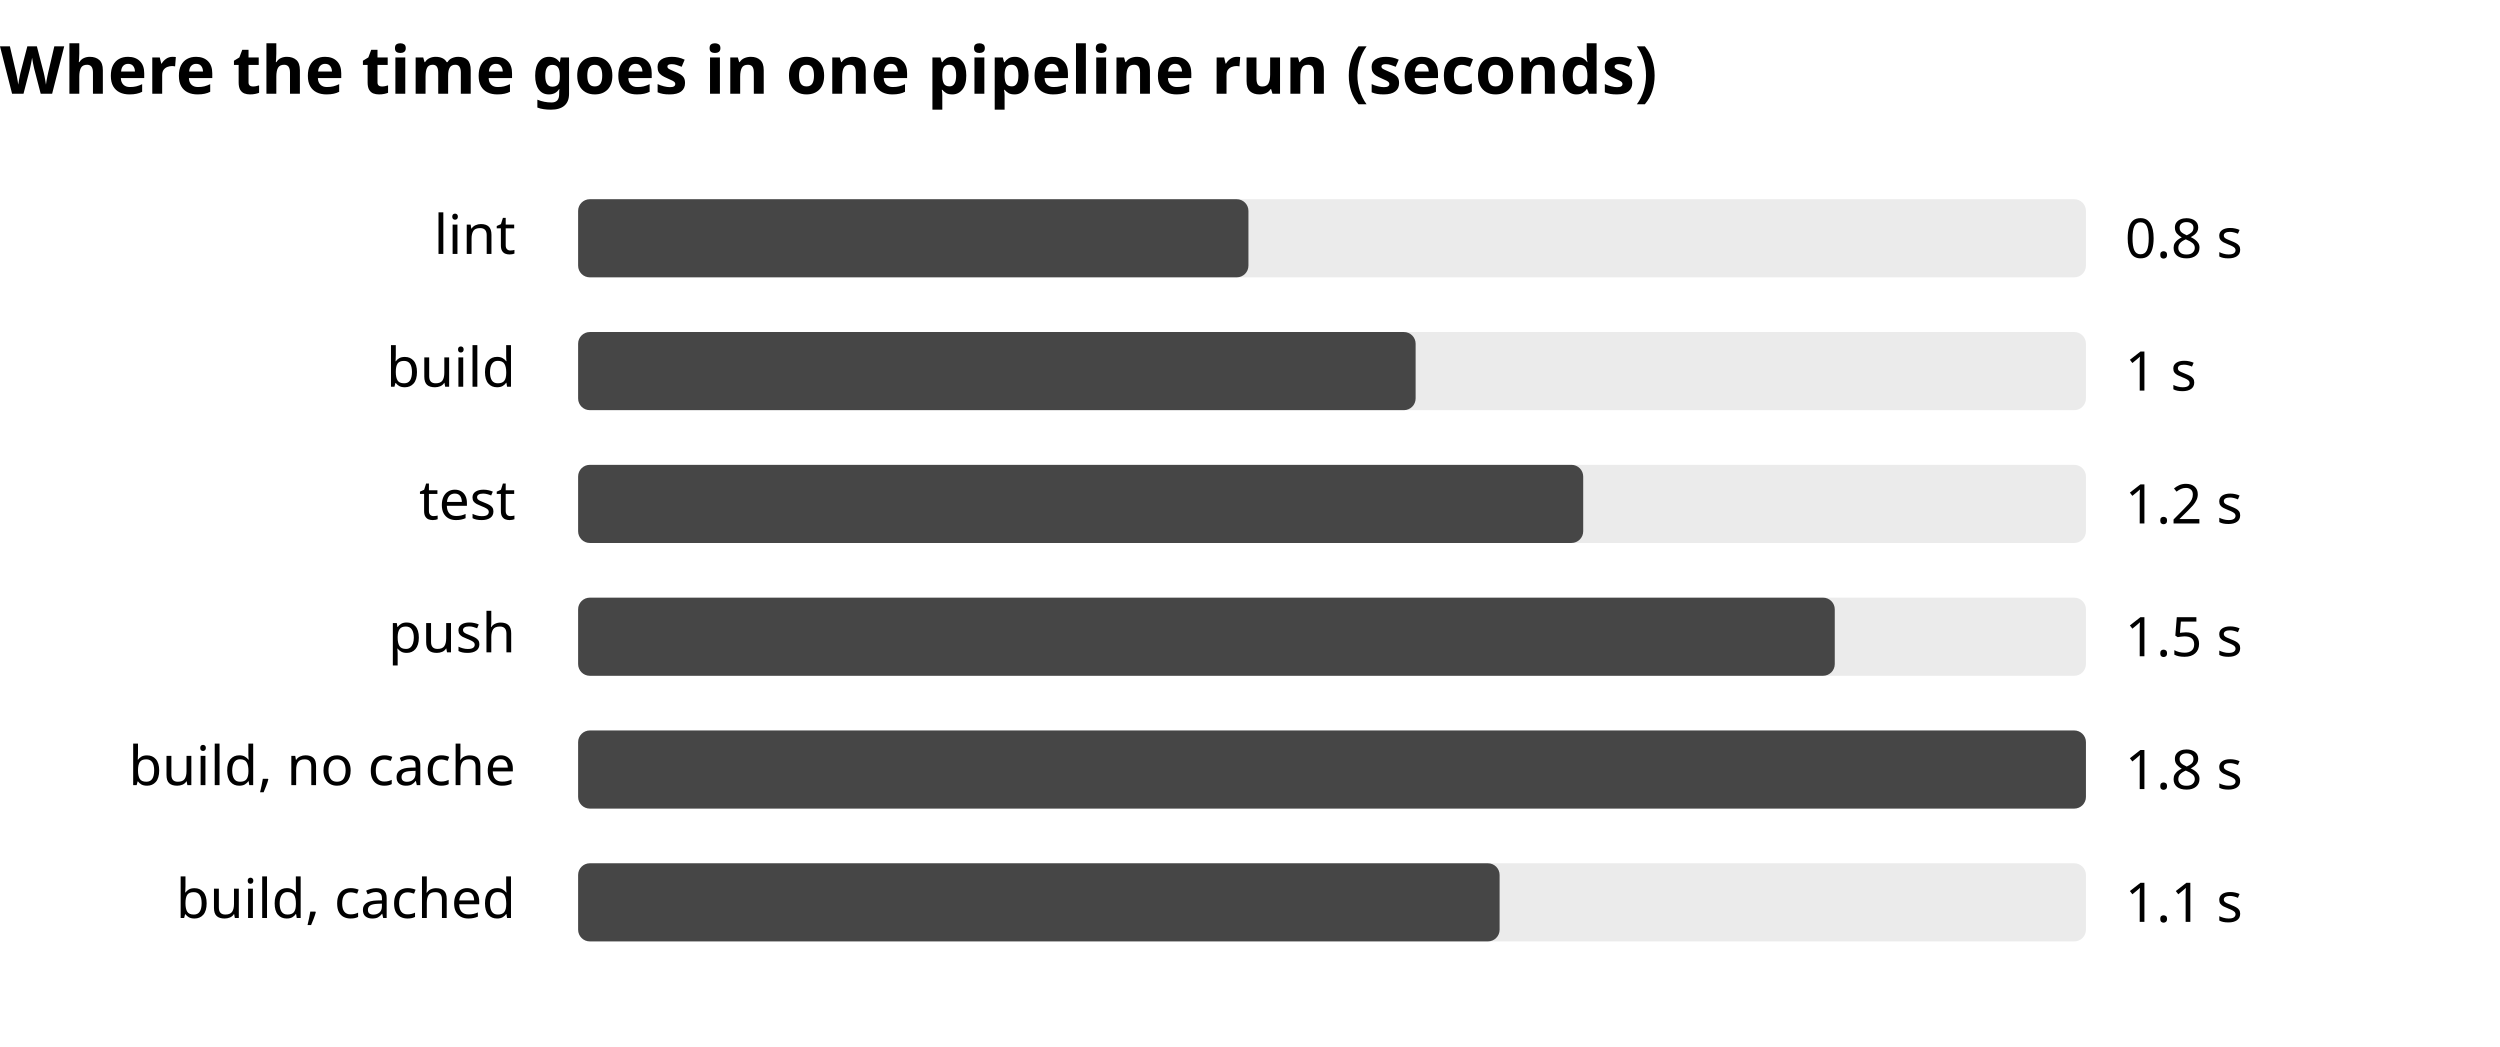
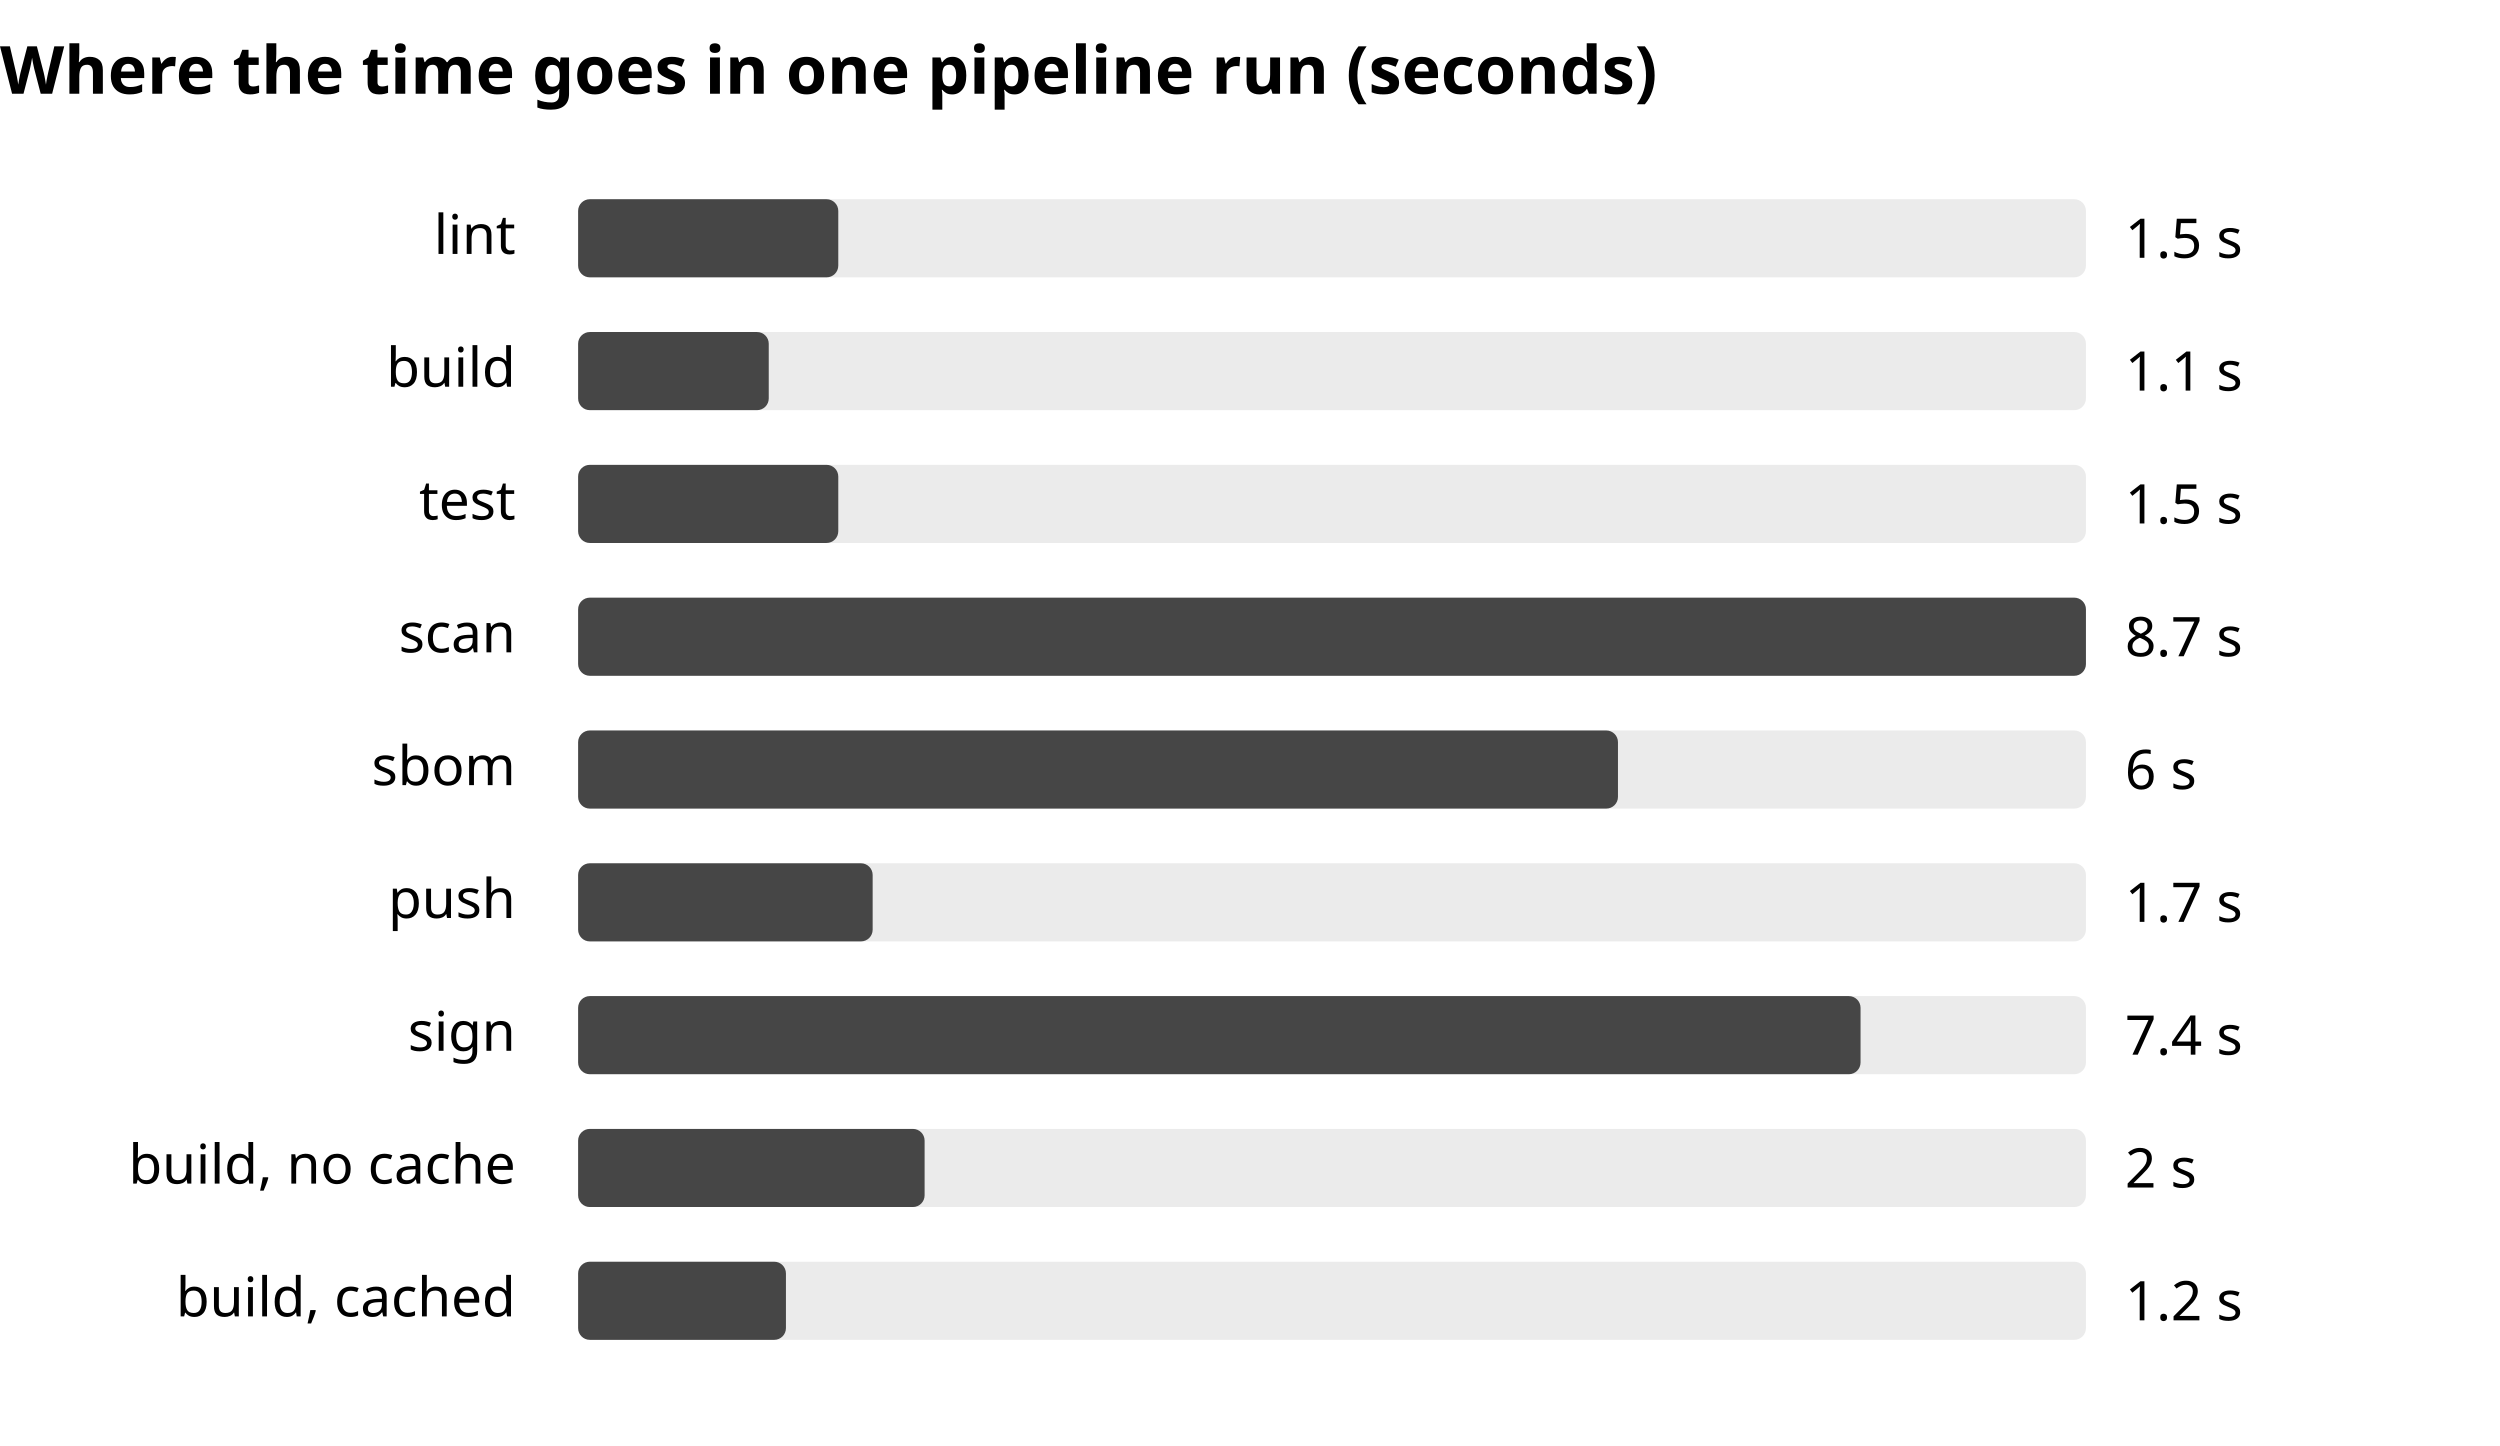
- <svg xmlns="http://www.w3.org/2000/svg" viewBox="0 0 640 268" width="640" height="268" role="img" aria-labelledby="t d" font-family="system-ui, sans-serif" fill="currentColor">
+ <svg xmlns="http://www.w3.org/2000/svg" viewBox="0 0 640 370" width="640" height="370" role="img" aria-labelledby="t d" font-family="system-ui, sans-serif" fill="currentColor">
  <text x="0" y="24" font-size="17" font-weight="600">Where the time goes in one pipeline run (seconds)</text>
  <text x="132" y="65" text-anchor="end" font-size="14">lint</text>
  <rect x="148" y="51" width="386" height="20" rx="3" fill="currentColor" fill-opacity="0.08" />
-   <rect x="148" y="51" width="171.6" height="20" rx="3" fill="currentColor" fill-opacity="0.7" />
-   <text x="544" y="66" font-size="14">0.8 s</text>
+   <rect x="148" y="51" width="66.6" height="20" rx="3" fill="currentColor" fill-opacity="0.7" />
+   <text x="544" y="66" font-size="14">1.5 s</text>
  <text x="132" y="99" text-anchor="end" font-size="14">build</text>
  <rect x="148" y="85" width="386" height="20" rx="3" fill="currentColor" fill-opacity="0.08" />
-   <rect x="148" y="85" width="214.4" height="20" rx="3" fill="currentColor" fill-opacity="0.7" />
-   <text x="544" y="100" font-size="14">1 s</text>
+   <rect x="148" y="85" width="48.8" height="20" rx="3" fill="currentColor" fill-opacity="0.7" />
+   <text x="544" y="100" font-size="14">1.1 s</text>
  <text x="132" y="133" text-anchor="end" font-size="14">test</text>
  <rect x="148" y="119" width="386" height="20" rx="3" fill="currentColor" fill-opacity="0.08" />
-   <rect x="148" y="119" width="257.3" height="20" rx="3" fill="currentColor" fill-opacity="0.7" />
-   <text x="544" y="134" font-size="14">1.2 s</text>
-   <text x="132" y="167" text-anchor="end" font-size="14">push</text>
+   <rect x="148" y="119" width="66.6" height="20" rx="3" fill="currentColor" fill-opacity="0.7" />
+   <text x="544" y="134" font-size="14">1.5 s</text>
+   <text x="132" y="167" text-anchor="end" font-size="14">scan</text>
  <rect x="148" y="153" width="386" height="20" rx="3" fill="currentColor" fill-opacity="0.08" />
-   <rect x="148" y="153" width="321.7" height="20" rx="3" fill="currentColor" fill-opacity="0.7" />
-   <text x="544" y="168" font-size="14">1.5 s</text>
-   <text x="132" y="201" text-anchor="end" font-size="14">build, no cache</text>
+   <rect x="148" y="153" width="386.0" height="20" rx="3" fill="currentColor" fill-opacity="0.7" />
+   <text x="544" y="168" font-size="14">8.7 s</text>
+   <text x="132" y="201" text-anchor="end" font-size="14">sbom</text>
  <rect x="148" y="187" width="386" height="20" rx="3" fill="currentColor" fill-opacity="0.08" />
-   <rect x="148" y="187" width="386.0" height="20" rx="3" fill="currentColor" fill-opacity="0.7" />
-   <text x="544" y="202" font-size="14">1.8 s</text>
-   <text x="132" y="235" text-anchor="end" font-size="14">build, cached</text>
+   <rect x="148" y="187" width="266.2" height="20" rx="3" fill="currentColor" fill-opacity="0.7" />
+   <text x="544" y="202" font-size="14">6 s</text>
+   <text x="132" y="235" text-anchor="end" font-size="14">push</text>
  <rect x="148" y="221" width="386" height="20" rx="3" fill="currentColor" fill-opacity="0.08" />
-   <rect x="148" y="221" width="235.9" height="20" rx="3" fill="currentColor" fill-opacity="0.7" />
-   <text x="544" y="236" font-size="14">1.1 s</text>
+   <rect x="148" y="221" width="75.4" height="20" rx="3" fill="currentColor" fill-opacity="0.7" />
+   <text x="544" y="236" font-size="14">1.7 s</text>
+   <text x="132" y="269" text-anchor="end" font-size="14">sign</text>
+   <rect x="148" y="255" width="386" height="20" rx="3" fill="currentColor" fill-opacity="0.08" />
+   <rect x="148" y="255" width="328.3" height="20" rx="3" fill="currentColor" fill-opacity="0.7" />
+   <text x="544" y="270" font-size="14">7.4 s</text>
+   <text x="132" y="303" text-anchor="end" font-size="14">build, no cache</text>
+   <rect x="148" y="289" width="386" height="20" rx="3" fill="currentColor" fill-opacity="0.08" />
+   <rect x="148" y="289" width="88.7" height="20" rx="3" fill="currentColor" fill-opacity="0.7" />
+   <text x="544" y="304" font-size="14">2 s</text>
+   <text x="132" y="337" text-anchor="end" font-size="14">build, cached</text>
+   <rect x="148" y="323" width="386" height="20" rx="3" fill="currentColor" fill-opacity="0.08" />
+   <rect x="148" y="323" width="53.2" height="20" rx="3" fill="currentColor" fill-opacity="0.7" />
+   <text x="544" y="338" font-size="14">1.2 s</text>
</svg>
